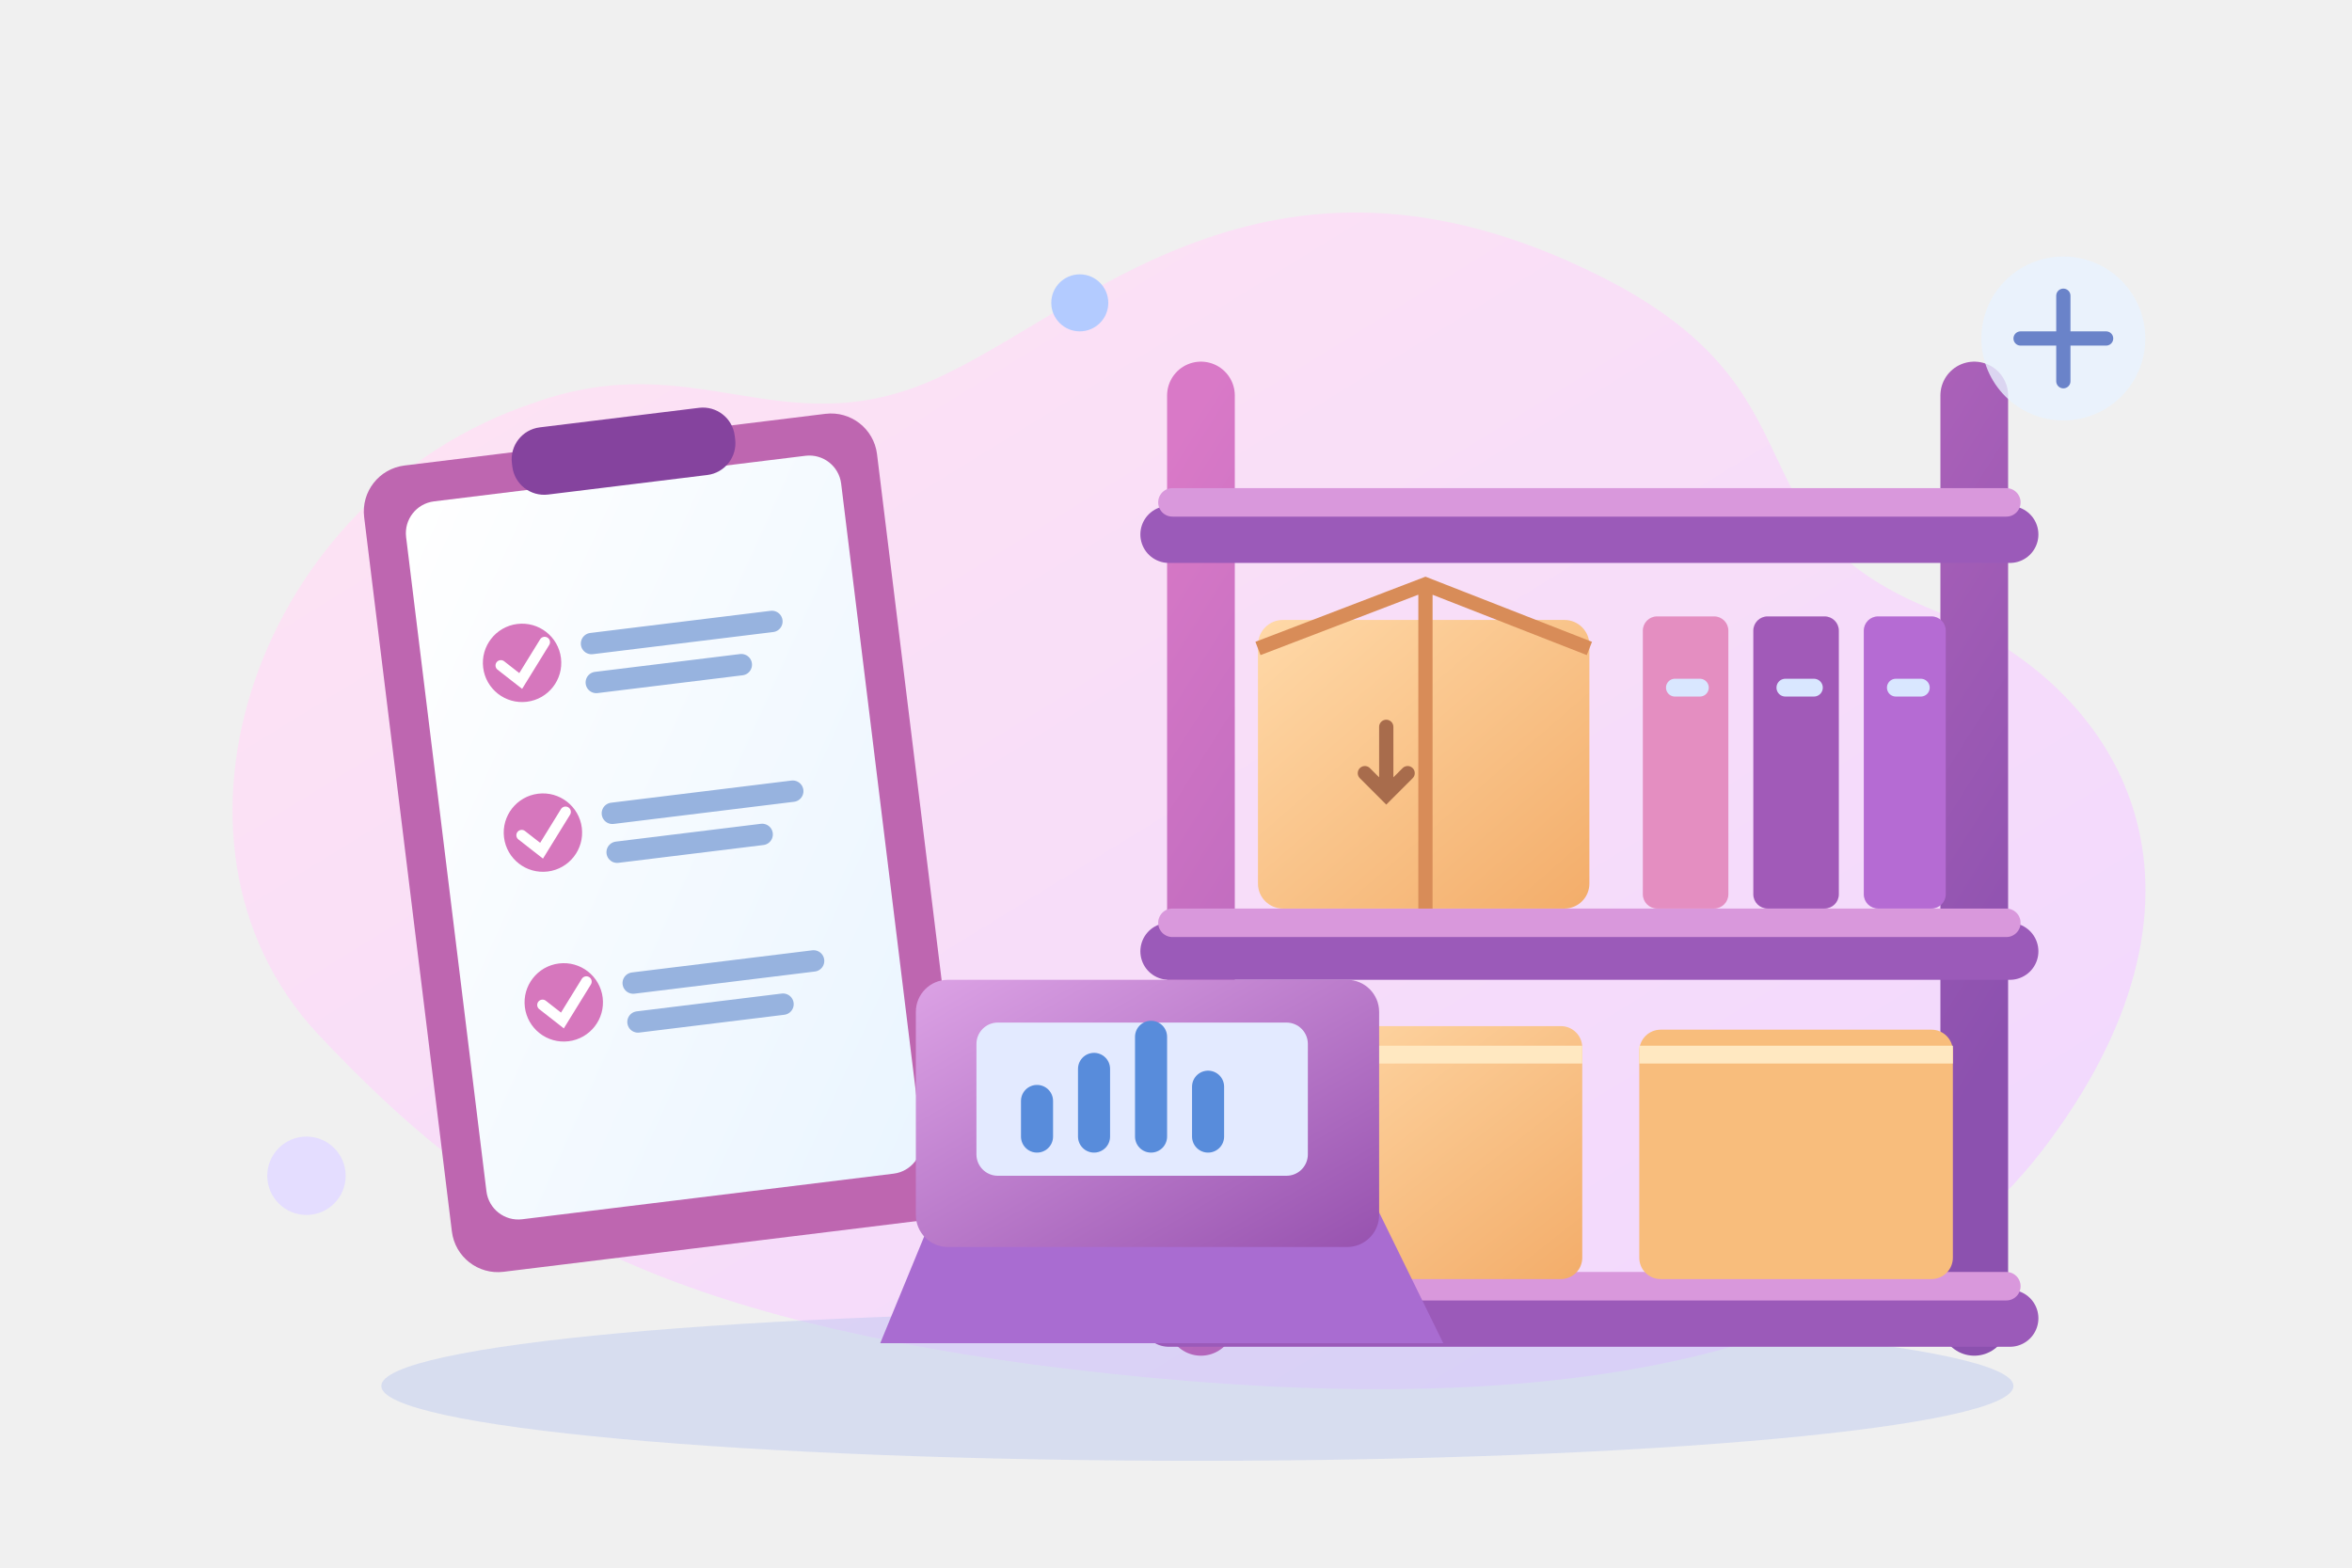
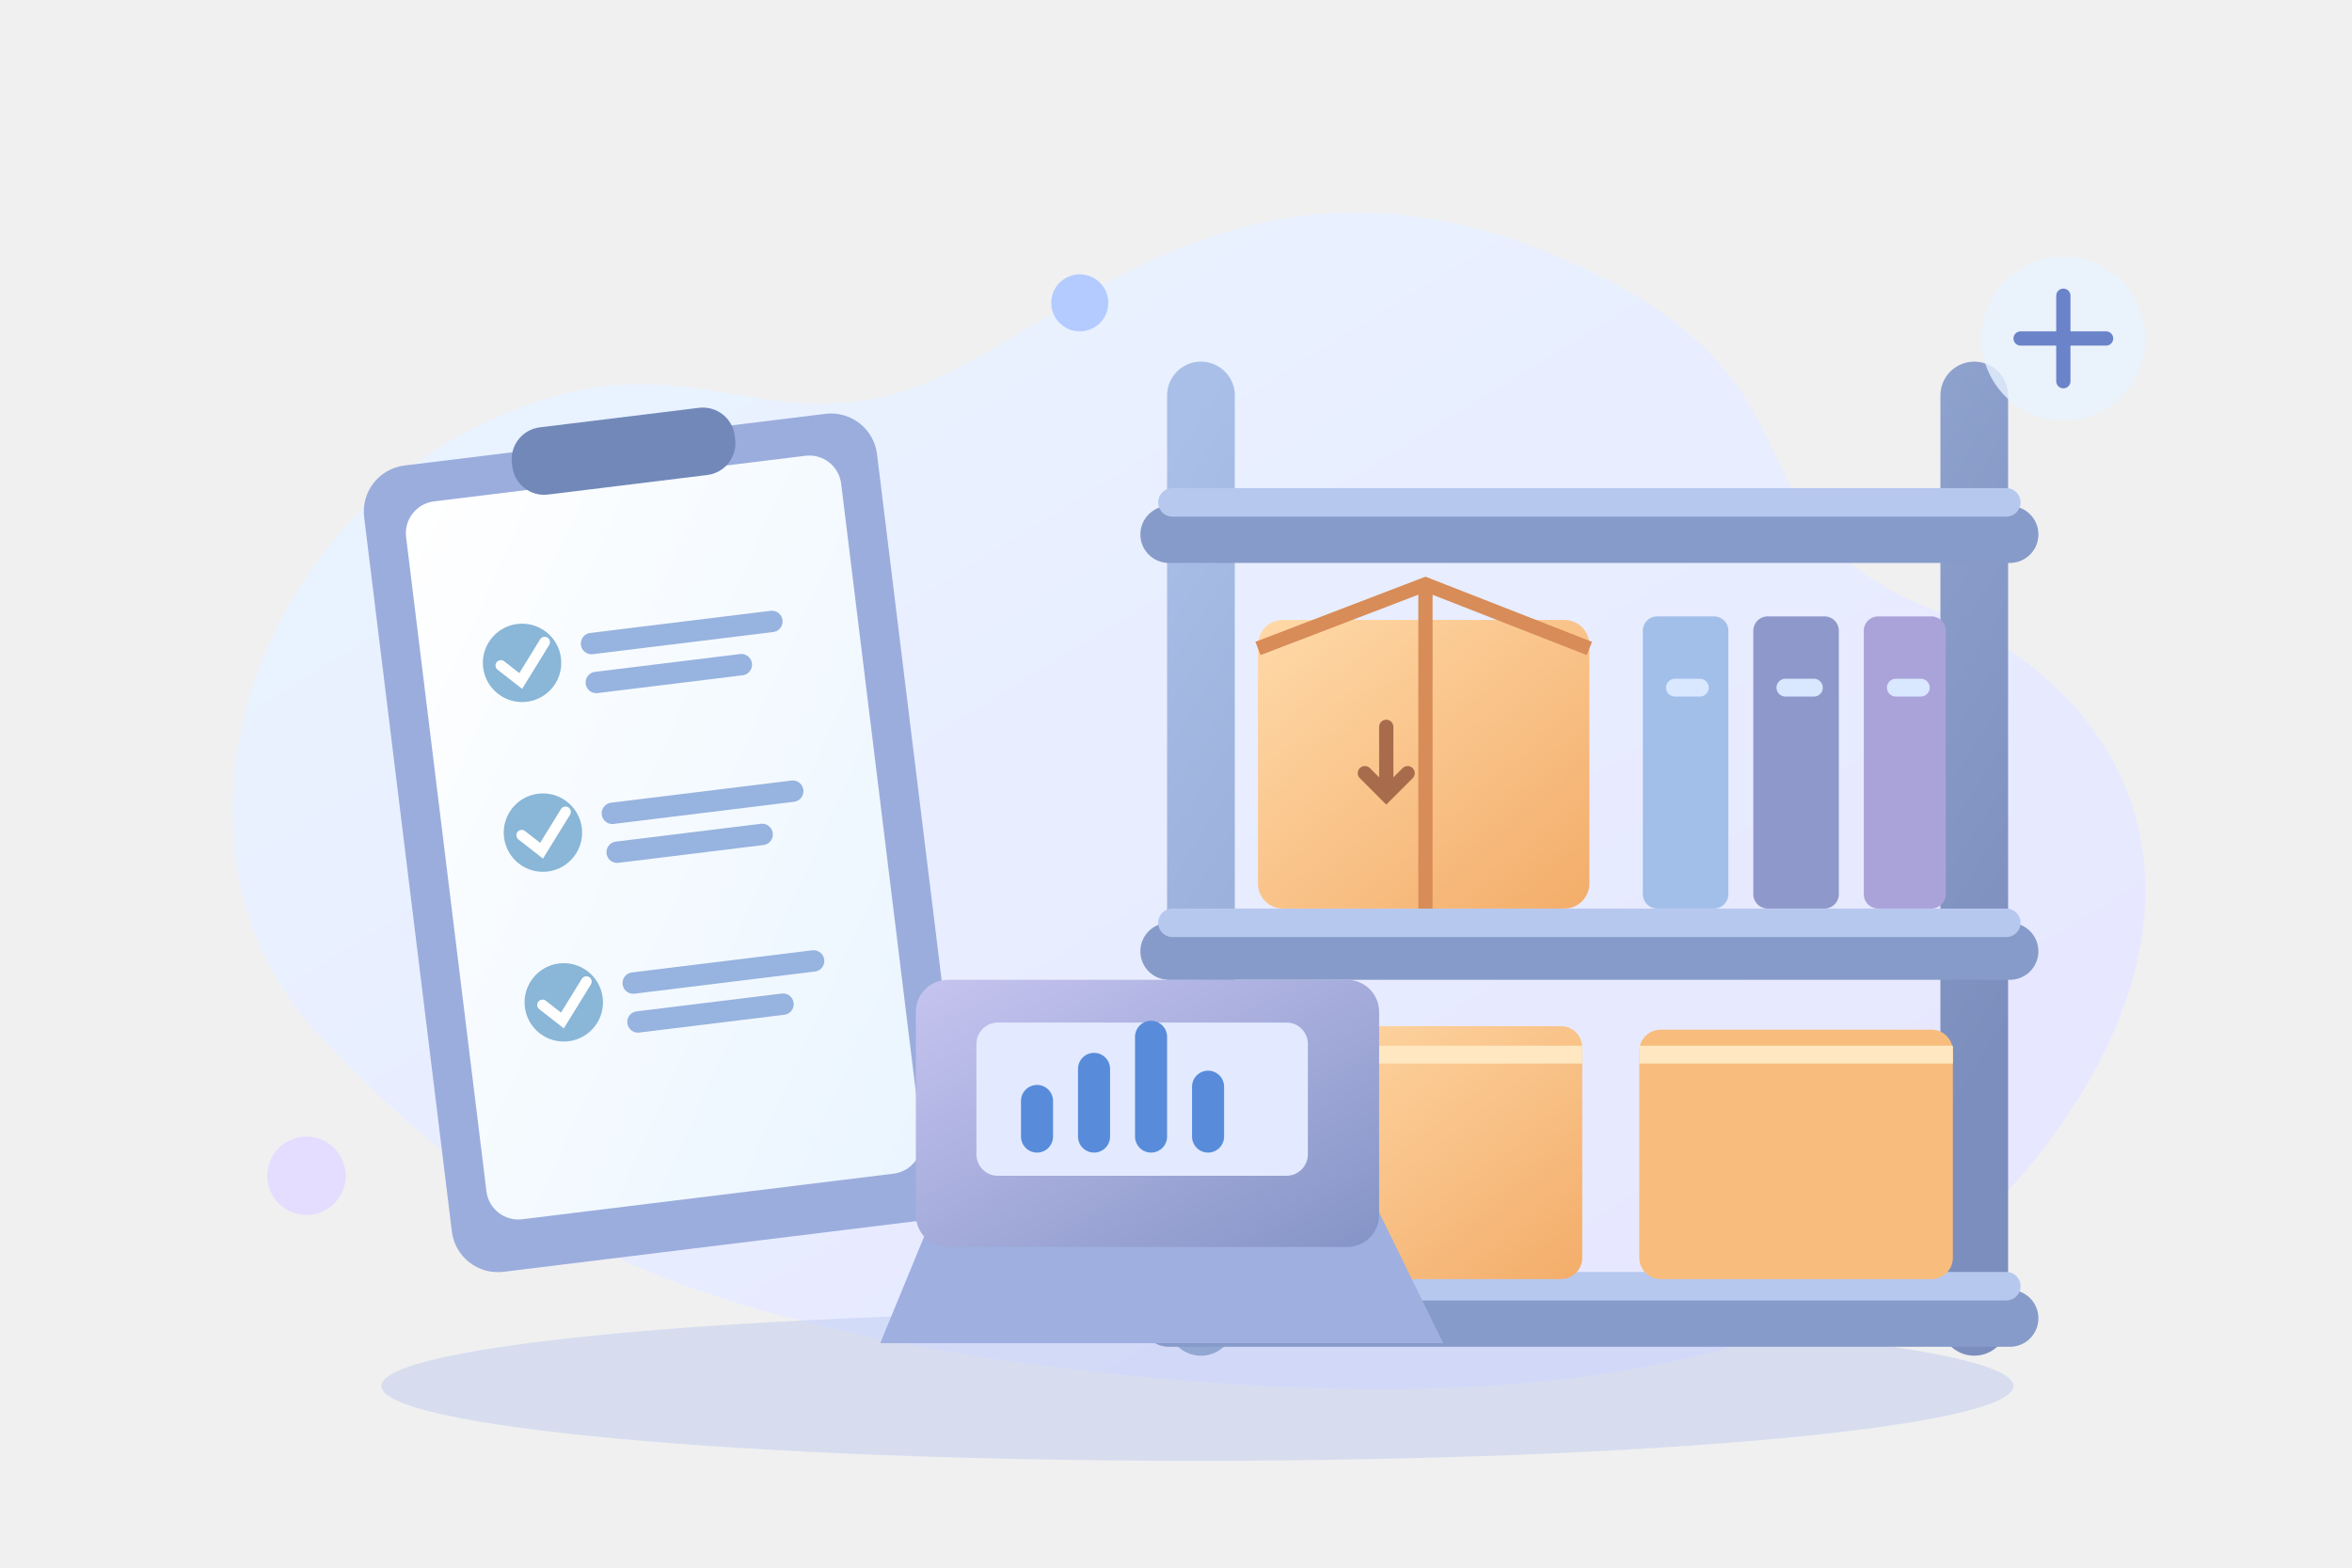
<svg xmlns="http://www.w3.org/2000/svg" width="660" height="440" viewBox="0 0 660 440" role="img" aria-label="Иллюстрация склада: коробки, полки и ведомость">
  <defs>
    <linearGradient id="back" x1="0" y1="0" x2="1" y2="1">
-       <stop stop-color="#ffe4f2" />
-       <stop offset="1" stop-color="#f0d7ff" />
+       <stop stop-color="#eaf5ff" />
+       <stop offset="1" stop-color="#e6e5ff" />
    </linearGradient>
    <linearGradient id="shelf" x1="0" y1="0" x2="1" y2=".75">
-       <stop stop-color="#d979c7" />
-       <stop offset="1" stop-color="#8c51af" />
+       <stop stop-color="#a9bfe7" />
+       <stop offset="1" stop-color="#7c8ebd" />
    </linearGradient>
    <linearGradient id="box" x1="0" y1="0" x2="1" y2="1">
      <stop stop-color="#ffd9a8" />
      <stop offset="1" stop-color="#f3ad6a" />
    </linearGradient>
    <linearGradient id="purple" x1="0" y1="0" x2="1" y2="1">
-       <stop stop-color="#dca2e5" />
-       <stop offset="1" stop-color="#9752af" />
+       <stop stop-color="#c6c4f0" />
+       <stop offset="1" stop-color="#8494c6" />
    </linearGradient>
    <linearGradient id="paper" x1="0" y1="0" x2="1" y2="1">
      <stop stop-color="#fff" />
      <stop offset="1" stop-color="#eaf5ff" />
    </linearGradient>
  </defs>
  <path d="M89 290C39 236 72 139 150 113c45-16 69 12 111-6S355 31 448 77c67 33 35 70 94 94s84 83 31 152c-54 70-167 75-283 60C180 368 136 340 89 290Z" fill="url(#back)" />
  <ellipse cx="336" cy="389" rx="229" ry="21" fill="#b6c4ef" opacity=".43" />
  <g>
    <path d="M337 111v260M554 111v260" stroke="url(#shelf)" stroke-width="19" stroke-linecap="round" />
-     <path d="M328 150h236M328 267h236M328 370h236" stroke="#9b5ab9" stroke-width="16" stroke-linecap="round" />
-     <path d="M329 141h234M329 259h234M329 361h234" stroke="#d998dc" stroke-width="8" stroke-linecap="round" />
+     <path d="M328 150h236M328 267h236M328 370h236" stroke="#869bc9" stroke-width="16" stroke-linecap="round" />
+     <path d="M329 141h234M329 259h234M329 361h234" stroke="#b7c8ef" stroke-width="8" stroke-linecap="round" />
    <g>
      <rect x="353" y="174" width="93" height="81" rx="7" fill="url(#box)" />
      <path d="M353 182l47-18 46 18M400 164v91" stroke="#d88c58" stroke-width="4" fill="none" />
      <path d="M389 204v19m-6-6 6 6 6-6" stroke="#a86c4c" stroke-width="4" fill="none" stroke-linecap="round" />
-       <rect x="461" y="173" width="24" height="82" rx="4" fill="#e48ec1" />
-       <rect x="492" y="173" width="24" height="82" rx="4" fill="#a15ab8" />
-       <rect x="523" y="173" width="23" height="82" rx="4" fill="#b56bd3" />
+       <rect x="461" y="173" width="24" height="82" rx="4" fill="#a2bfea" />
+       <rect x="492" y="173" width="24" height="82" rx="4" fill="#8f98ca" />
+       <rect x="523" y="173" width="23" height="82" rx="4" fill="#aaa3da" />
      <path d="M470 193h7m24 0h8m23 0h7" stroke="#d9e7ff" stroke-width="5" stroke-linecap="round" />
      <rect x="354" y="288" width="90" height="71" rx="6" fill="url(#box)" />
      <rect x="460" y="289" width="88" height="70" rx="6" fill="#f8bd7c" />
      <path d="M354 296h90m16 0h88" stroke="#ffe8c1" stroke-width="5" />
    </g>
  </g>
  <g transform="rotate(-7 192 253)">
-     <rect x="116" y="122" width="145" height="228" rx="13" fill="#be66b0" />
+     <rect x="116" y="122" width="145" height="228" rx="13" fill="#9baddd" />
    <rect x="127" y="133" width="123" height="203" rx="9" fill="url(#paper)" />
-     <rect x="159" y="116" width="63" height="19" rx="9" fill="#85439e" />
-     <circle cx="155" cy="181" r="11" fill="#d677bd" />
+     <rect x="159" y="116" width="63" height="19" rx="9" fill="#7188b9" />
+     <circle cx="155" cy="181" r="11" fill="#8ab6d7" />
    <path d="m149 181 5 5 8-10" fill="none" stroke="#fff" stroke-width="3" stroke-linecap="round" />
    <path d="M175 178h51M175 189h41" stroke="#97b3df" stroke-width="6" stroke-linecap="round" />
-     <circle cx="155" cy="229" r="11" fill="#d677bd" />
+     <circle cx="155" cy="229" r="11" fill="#8ab6d7" />
    <path d="m149 229 5 5 8-10" fill="none" stroke="#fff" stroke-width="3" stroke-linecap="round" />
    <path d="M175 226h51M175 237h41" stroke="#97b3df" stroke-width="6" stroke-linecap="round" />
-     <circle cx="155" cy="277" r="11" fill="#d677bd" />
+     <circle cx="155" cy="277" r="11" fill="#8ab6d7" />
    <path d="m149 277 5 5 8-10" fill="none" stroke="#fff" stroke-width="3" stroke-linecap="round" />
    <path d="M175 274h51M175 285h41" stroke="#97b3df" stroke-width="6" stroke-linecap="round" />
  </g>
  <g>
-     <path d="M268 326h112l25 51H247z" fill="#a96cd1" />
+     <path d="M268 326h112l25 51H247z" fill="#9eafe0" />
    <rect x="257" y="275" width="130" height="75" rx="9" fill="url(#purple)" />
    <rect x="274" y="287" width="93" height="43" rx="6" fill="#e3eaff" />
    <path d="M291 319v-10m16 10v-19m16 19v-28m16 28v-14" stroke="#588cdb" stroke-width="9" stroke-linecap="round" />
  </g>
  <g>
    <circle cx="579" cy="95" r="23" fill="#e8f3ff" opacity=".8" />
    <path d="M567 95h24m-12-12v24" stroke="#6a83c9" stroke-width="4" stroke-linecap="round" />
  </g>
  <g>
    <circle cx="86" cy="330" r="11" fill="#e4ddff" />
    <circle cx="303" cy="85" r="8" fill="#b3cbff" />
  </g>
</svg>
